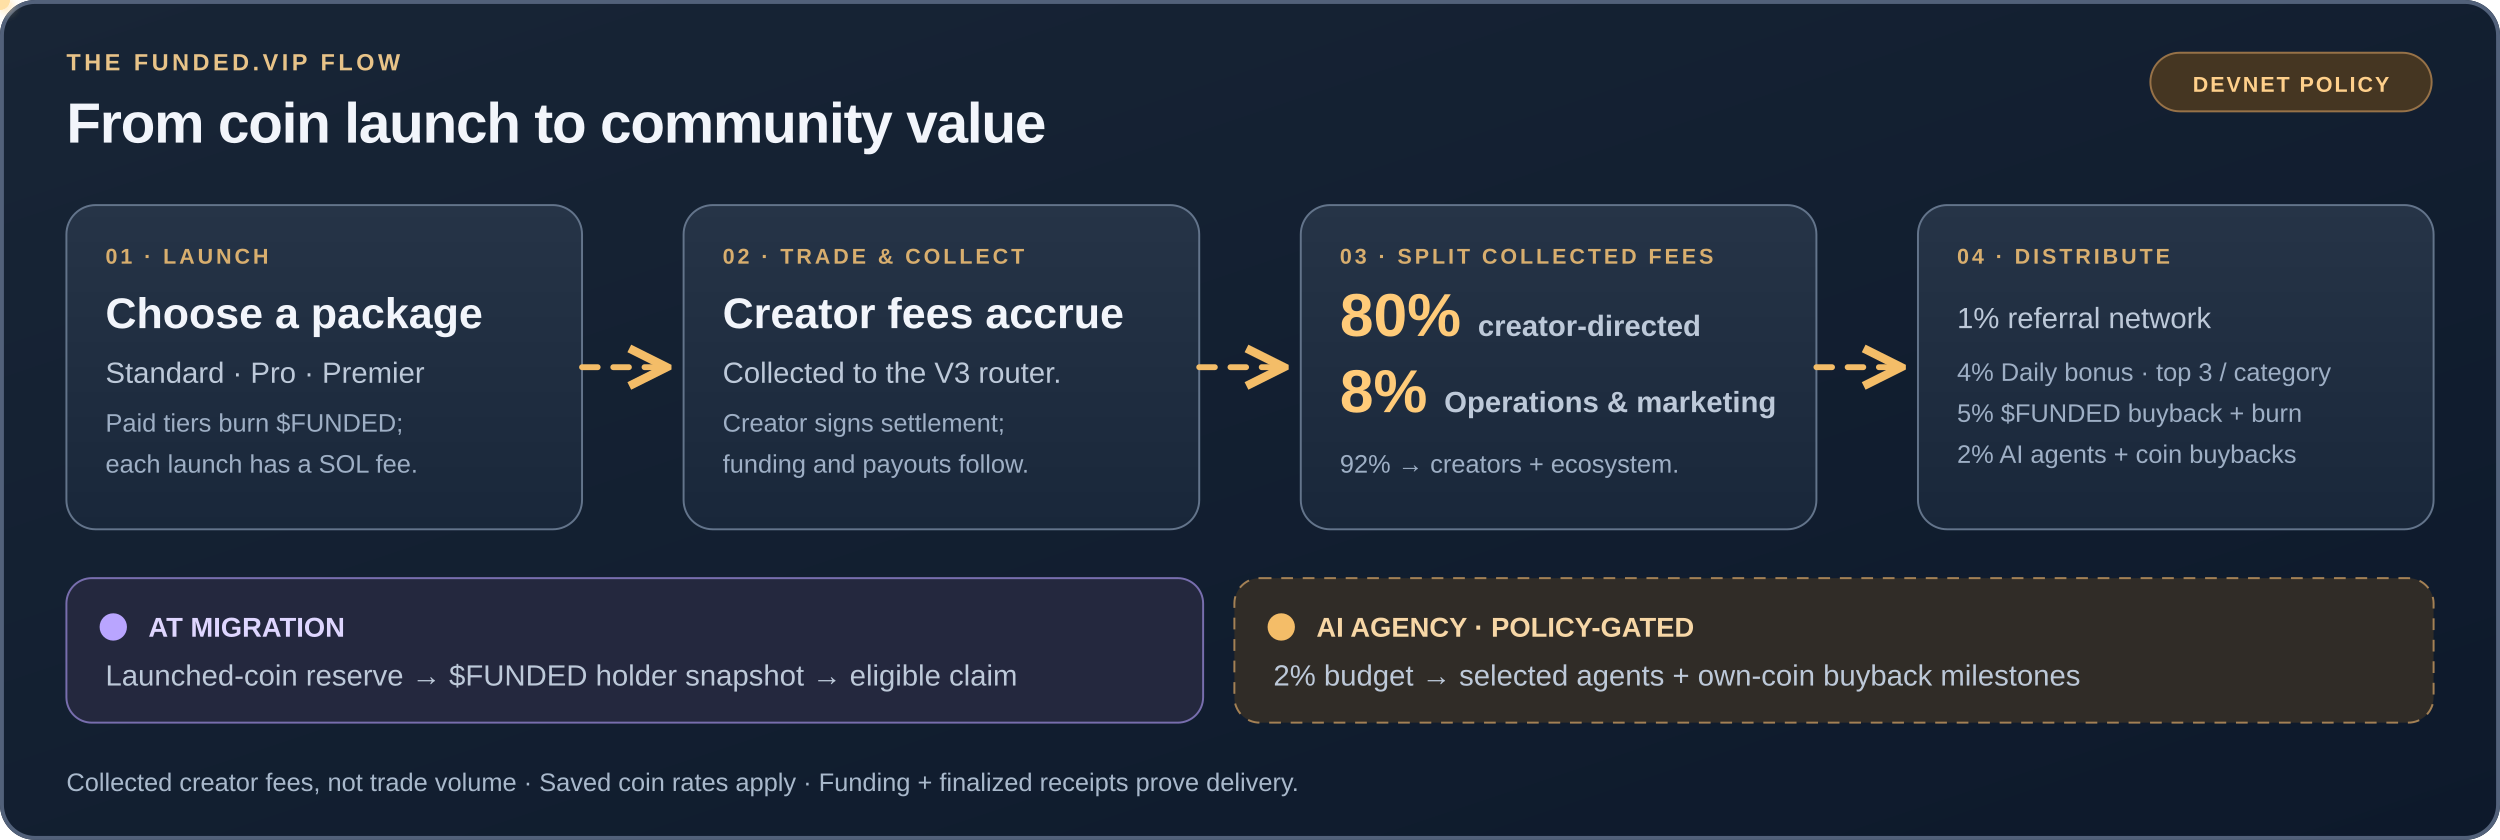
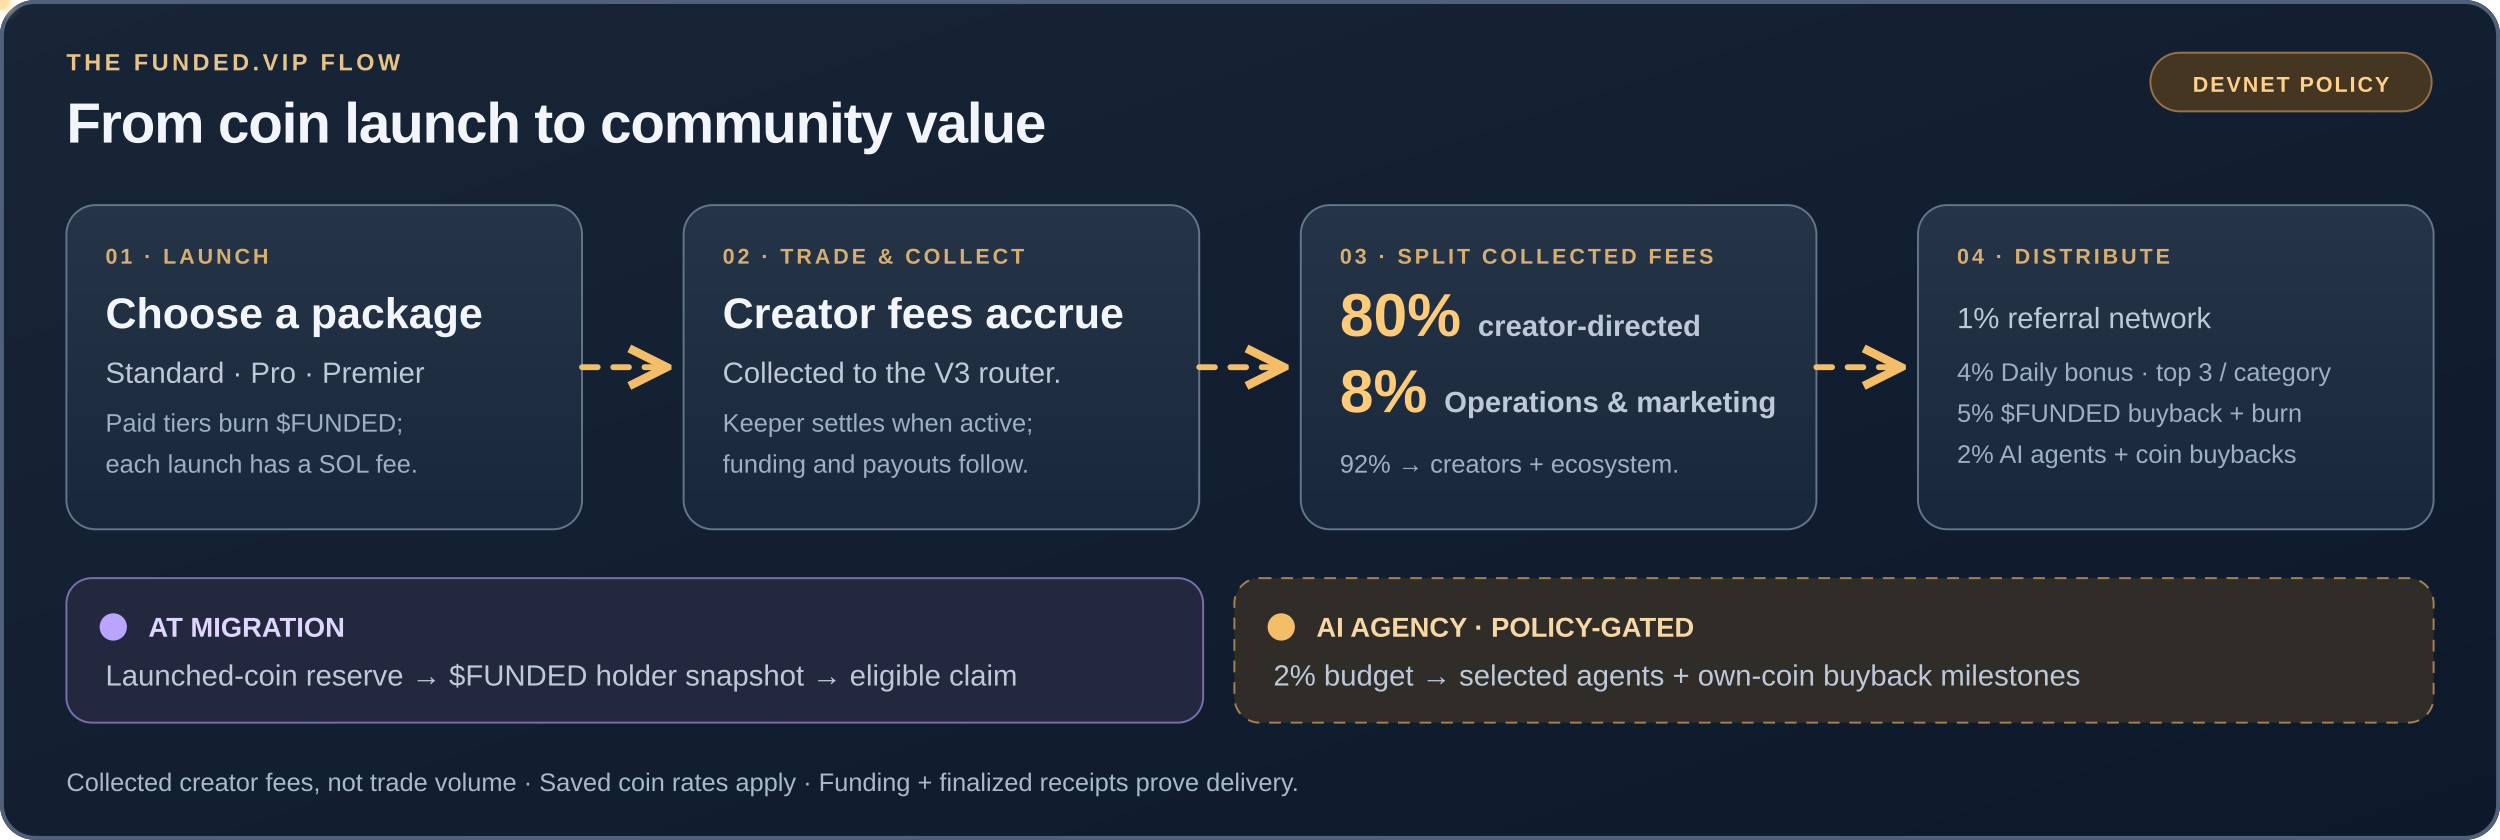
<svg xmlns="http://www.w3.org/2000/svg" width="1280" height="430" viewBox="0 0 1280 430" role="img" aria-labelledby="title desc">
  <defs>
    <linearGradient id="bg" x1="0" y1="0" x2="1" y2="1">
      <stop stop-color="#182536" />
      <stop offset="1" stop-color="#0d192b" />
    </linearGradient>
    <linearGradient id="card" x1="0" y1="0" x2="0" y2="1">
      <stop stop-color="#263447" />
      <stop offset="1" stop-color="#19273a" />
    </linearGradient>
    <filter id="glow" x="-100%" y="-100%" width="300%" height="300%">
      <feGaussianBlur stdDeviation="3" result="blur" />
      <feMerge>
        <feMergeNode in="blur" />
        <feMergeNode in="SourceGraphic" />
      </feMerge>
    </filter>
    <marker id="arrow" viewBox="0 0 10 10" refX="8" refY="5" markerWidth="8" markerHeight="8" orient="auto">
      <path d="M1 1 L9 5 L1 9" fill="none" stroke="#f4bd68" stroke-width="1.8" />
    </marker>
  </defs>
  <style>
    text{font-family:Manrope,Arial,Helvetica,sans-serif}.kicker{font-size:12px;font-weight:800;letter-spacing:1.8px;fill:#e8c388}.headline{font-size:29px;font-weight:800;letter-spacing:-.6px;fill:#f2f5fb}.step{font-size:11px;font-weight:800;letter-spacing:1.5px;fill:#d8ae6e}.title{font-size:22px;font-weight:800;fill:#f2f5fb}.body{font-size:15px;fill:#bdc9d9}.small{font-size:13px;fill:#9eafc5}.pct{font-size:31px;font-weight:900;fill:#ffcb79}.note{font-size:13px;fill:#a9b9cc}.path{fill:none;stroke:#f4bd68;stroke-width:3;stroke-linecap:round;stroke-dasharray:8 8;marker-end:url(#arrow);animation:move 1s linear infinite}.packet{fill:#ffe0a5;filter:url(#glow)}@keyframes move{to{stroke-dashoffset:-16}}@media(prefers-reduced-motion:reduce){.path{animation:none}.packet{display:none}}
  </style>
  <rect width="1280" height="430" rx="18" fill="url(#bg)" />
  <rect x="1" y="1" width="1278" height="428" rx="17" fill="none" stroke="#52617a" stroke-width="2" />
  <text x="34" y="36" class="kicker">THE FUNDED.VIP FLOW</text>
  <text x="34" y="73" class="headline">From coin launch to community value</text>
  <rect x="1101" y="27" width="144" height="30" rx="15" fill="#453622" stroke="#977248" />
  <text x="1173" y="47" text-anchor="middle" font-size="11" font-weight="800" letter-spacing="1" fill="#ffd08b">DEVNET POLICY</text>
  <rect x="34" y="105" width="264" height="166" rx="15" fill="url(#card)" stroke="#63748b" />
  <text x="54" y="135" class="step">01 · LAUNCH</text>
  <text x="54" y="168" class="title">Choose a package</text>
  <text x="54" y="196" class="body">Standard · Pro · Premier</text>
  <text x="54" y="221" class="small">Paid tiers burn $FUNDED;</text>
  <text x="54" y="242" class="small">each launch has a SOL fee.</text>
  <rect x="350" y="105" width="264" height="166" rx="15" fill="url(#card)" stroke="#63748b" />
  <text x="370" y="135" class="step">02 · TRADE &amp; COLLECT</text>
  <text x="370" y="168" class="title">Creator fees accrue</text>
  <text x="370" y="196" class="body">Collected to the V3 router.</text>
-   <text x="370" y="221" class="small">Creator signs settlement;</text>
+   <text x="370" y="221" class="small">Keeper settles when active;</text>
  <text x="370" y="242" class="small">funding and payouts follow.</text>
  <rect x="666" y="105" width="264" height="166" rx="15" fill="url(#card)" stroke="#63748b" />
  <text x="686" y="135" class="step">03 · SPLIT COLLECTED FEES</text>
  <text x="686" y="172" class="pct">80% <tspan class="body">creator-directed</tspan>
  </text>
  <text x="686" y="211" class="pct">8% <tspan class="body">Operations &amp; marketing</tspan>
  </text>
  <text x="686" y="242" class="small">92% → creators + ecosystem.</text>
  <rect x="982" y="105" width="264" height="166" rx="15" fill="url(#card)" stroke="#63748b" />
  <text x="1002" y="135" class="step">04 · DISTRIBUTE</text>
  <text x="1002" y="168" class="body">1% referral network</text>
  <text x="1002" y="195" class="small">4% Daily bonus · top 3 / category</text>
  <text x="1002" y="216" class="small">5% $FUNDED buyback + burn</text>
  <text x="1002" y="237" class="small">2% AI agents + coin buybacks</text>
  <path class="path" d="M298 188 H339" />
  <path class="path" d="M614 188 H655" />
  <path class="path" d="M930 188 H971" />
  <circle class="packet" r="5">
    <animateMotion dur="1.9s" repeatCount="indefinite" path="M298 188 H339" />
  </circle>
  <circle class="packet" r="5">
    <animateMotion dur="1.9s" begin=".45s" repeatCount="indefinite" path="M614 188 H655" />
  </circle>
  <circle class="packet" r="5">
    <animateMotion dur="1.9s" begin=".9s" repeatCount="indefinite" path="M930 188 H971" />
  </circle>
  <rect x="34" y="296" width="582" height="74" rx="13" fill="#24283e" stroke="#786eae" />
  <circle cx="58" cy="321" r="7" fill="#b9a5ff" />
  <text x="76" y="326" font-size="14" font-weight="800" fill="#dfd6ff">AT MIGRATION</text>
  <text x="54" y="351" class="body">Launched-coin reserve → $FUNDED holder snapshot → eligible claim</text>
  <rect x="632" y="296" width="614" height="74" rx="13" fill="#302c27" stroke="#a48155" stroke-dasharray="6 5" />
  <circle cx="656" cy="321" r="7" fill="#f4bd68" />
  <text x="674" y="326" font-size="14" font-weight="800" fill="#f7d7a6">AI AGENCY · POLICY-GATED</text>
  <text x="652" y="351" class="body">2% budget → selected agents + own-coin buyback milestones</text>
  <text x="34" y="405" class="note">Collected creator fees, not trade volume · Saved coin rates apply · Funding + finalized receipts prove delivery.</text>
</svg>
